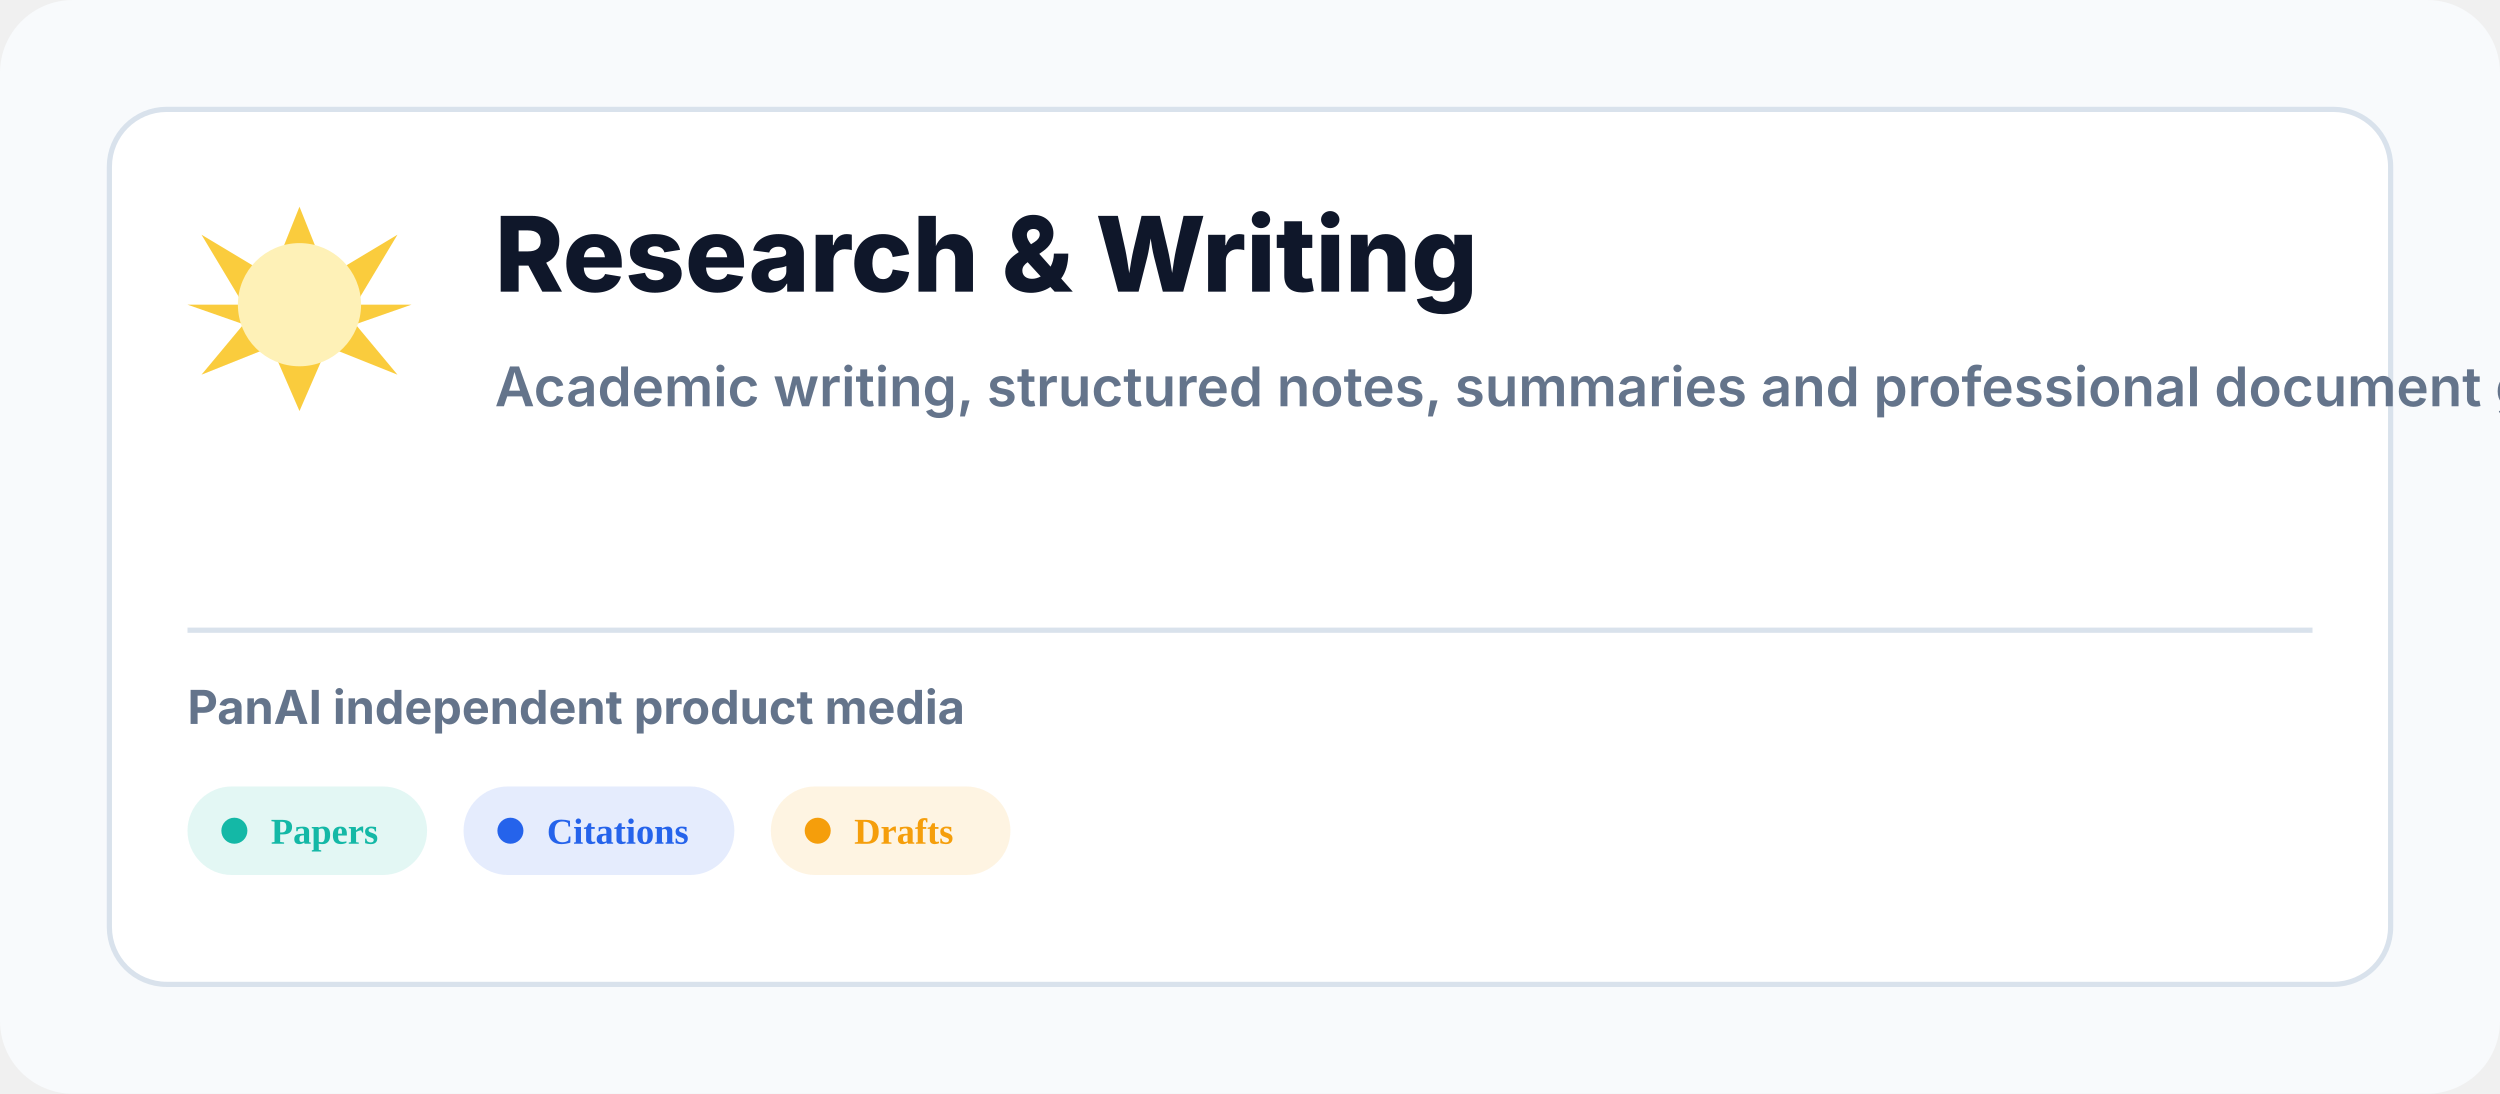
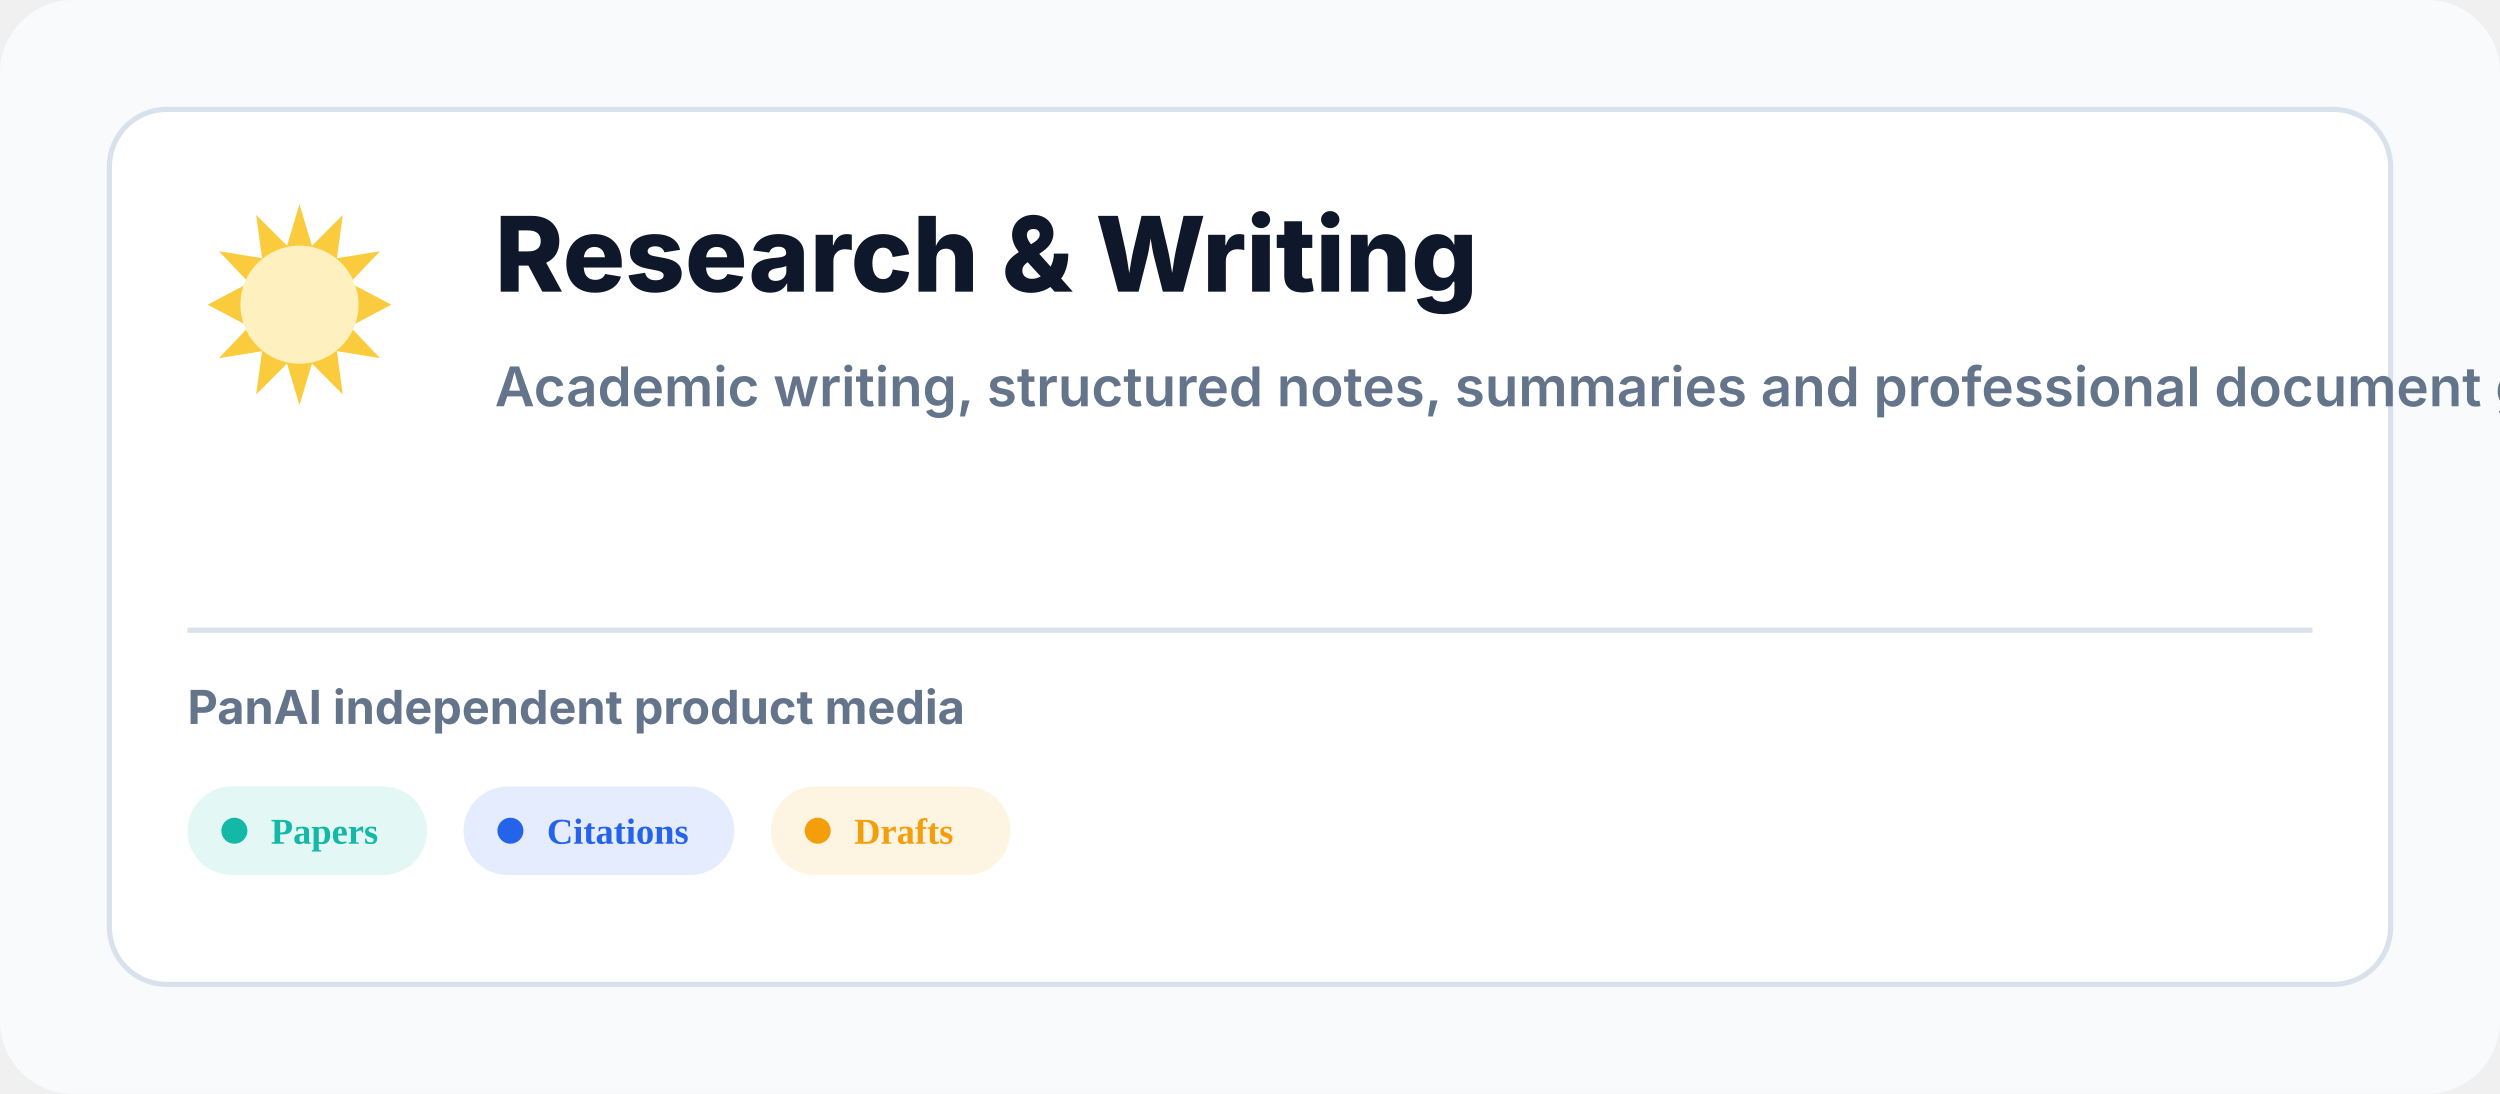
<svg xmlns="http://www.w3.org/2000/svg" width="960" height="420" viewBox="0 0 960 420" role="img" aria-label="Research &amp; Writing">
  <rect width="960" height="420" rx="28" fill="#f8fafc" />
  <rect x="42" y="42" width="876" height="336" rx="22" fill="#ffffff" stroke="#d9e2ec" stroke-width="2" />
  <g transform="translate(72 74) scale(1.075)">
-     <path d="M40 5L50 30L75 15L60 40L80 40L60 47L75 65L50 55L40 78L30 55L5 65L20 47L0 40L20 40L5 15L30 30Z" fill="#FACC3D" />
-     <circle cx="40" cy="40" r="22" fill="#FEF1B7" />
+     <path d="M40 4.06 44.45 18.98 55.47 7.93 53.37 23.39 68.79 20.9 58.02 32.2 72.81 40 58.02 47.8 68.79 59.1 53.37 56.61 55.47 72.07 44.45 61.02 40 75.94 35.55 61.02 24.53 72.07 26.63 56.61 11.21 59.1 21.98 47.8 7.19 40 21.98 32.2 11.21 20.9 26.63 23.39 24.53 7.93 35.55 18.98Z" fill="#FACC3D" />
+     <circle cx="40" cy="40" r="21.09" fill="#FFF1BF" />
  </g>
  <text x="190" y="112" font-family="Inter, ui-sans-serif, system-ui, -apple-system, BlinkMacSystemFont, Segoe UI, sans-serif" font-size="40" font-weight="800" fill="#0f172a">Research &amp; Writing</text>
  <text x="190" y="156" font-family="Inter, ui-sans-serif, system-ui, -apple-system, BlinkMacSystemFont, Segoe UI, sans-serif" font-size="21" font-weight="600" fill="#64748b">Academic writing, structured notes, summaries and professional document generation.</text>
  <line x1="72" y1="242" x2="888" y2="242" stroke="#d9e2ec" stroke-width="2" />
  <text x="72" y="278" font-family="Inter, ui-sans-serif, system-ui, -apple-system, BlinkMacSystemFont, Segoe UI, sans-serif" font-size="18" font-weight="700" fill="#64748b">PanAI independent product media</text>
  <rect x="72" y="302" width="92" height="34" rx="17" fill="#14b8a6" fill-opacity="0.12" />
  <circle cx="90" cy="319" r="5" fill="#14b8a6" />
  <text x="104" y="324" font-size="14" font-weight="700" fill="#14b8a6">Papers</text>
  <rect x="178" y="302" width="104" height="34" rx="17" fill="#2563eb" fill-opacity="0.12" />
  <circle cx="196" cy="319" r="5" fill="#2563eb" />
  <text x="210" y="324" font-size="14" font-weight="700" fill="#2563eb">Citations</text>
  <rect x="296" y="302" width="92" height="34" rx="17" fill="#f59e0b" fill-opacity="0.12" />
  <circle cx="314" cy="319" r="5" fill="#f59e0b" />
  <text x="328" y="324" font-size="14" font-weight="700" fill="#f59e0b">Drafts</text>
</svg>
